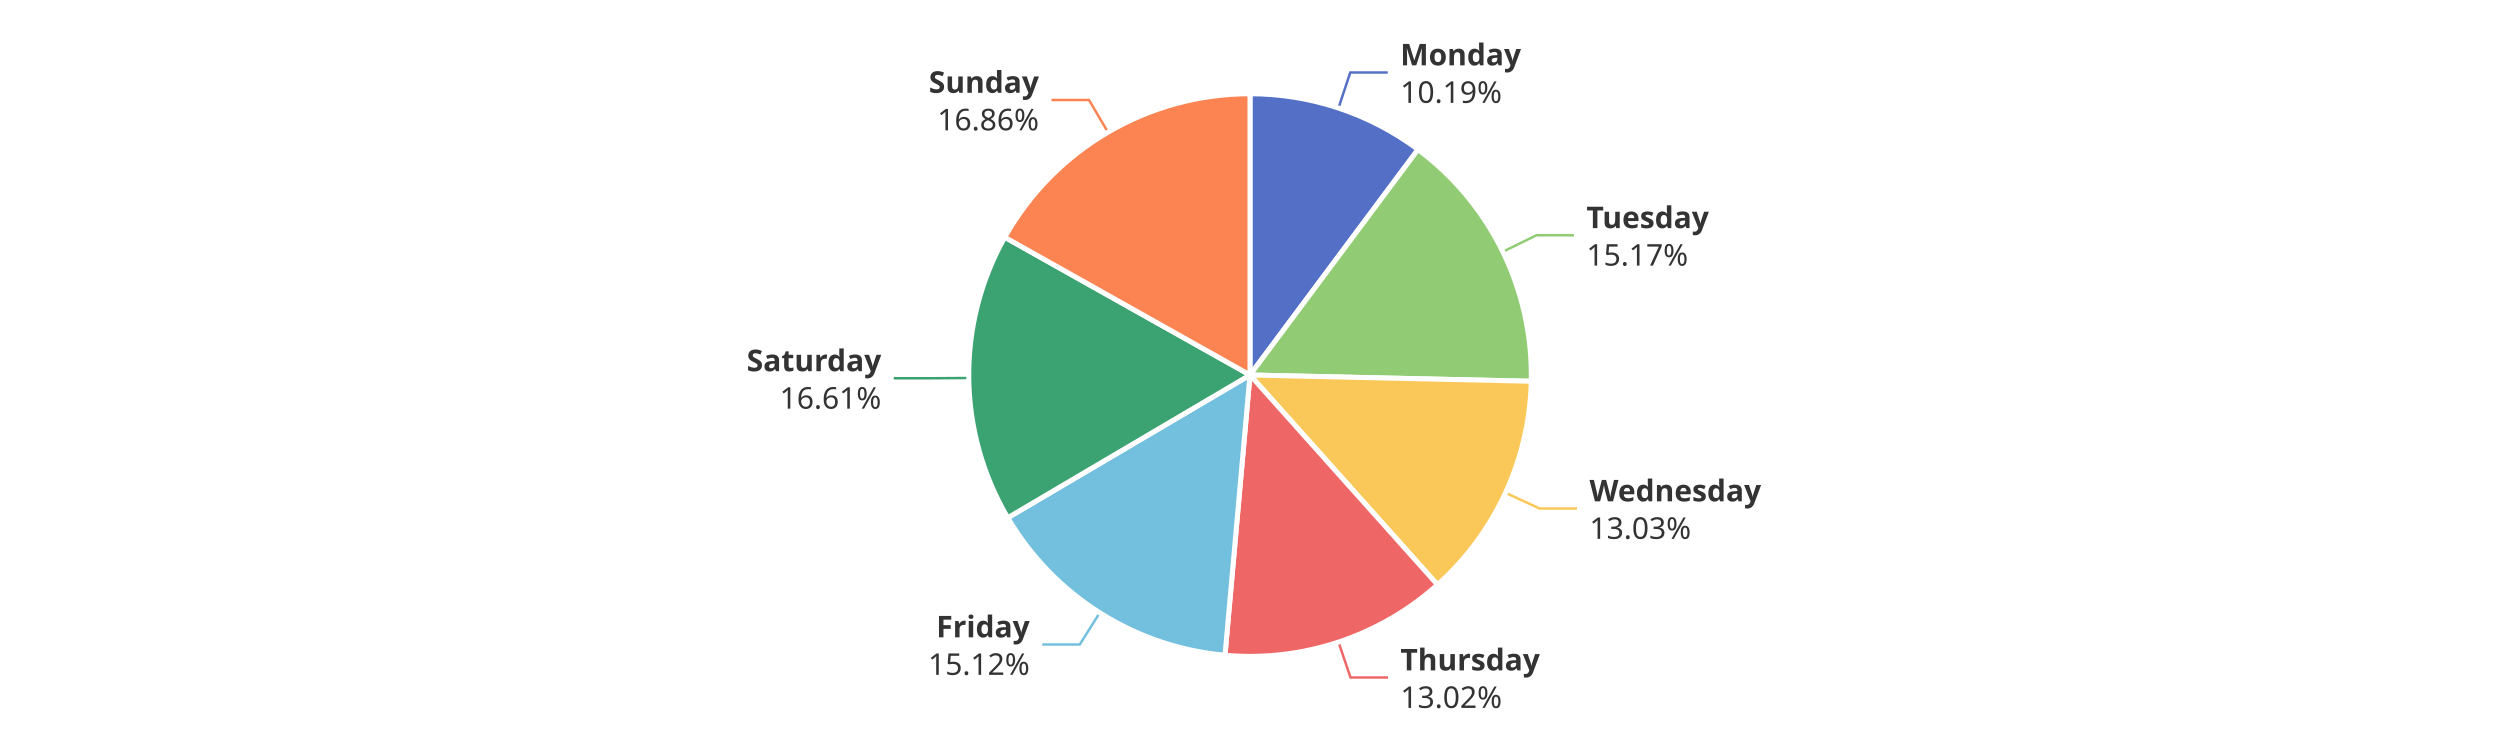
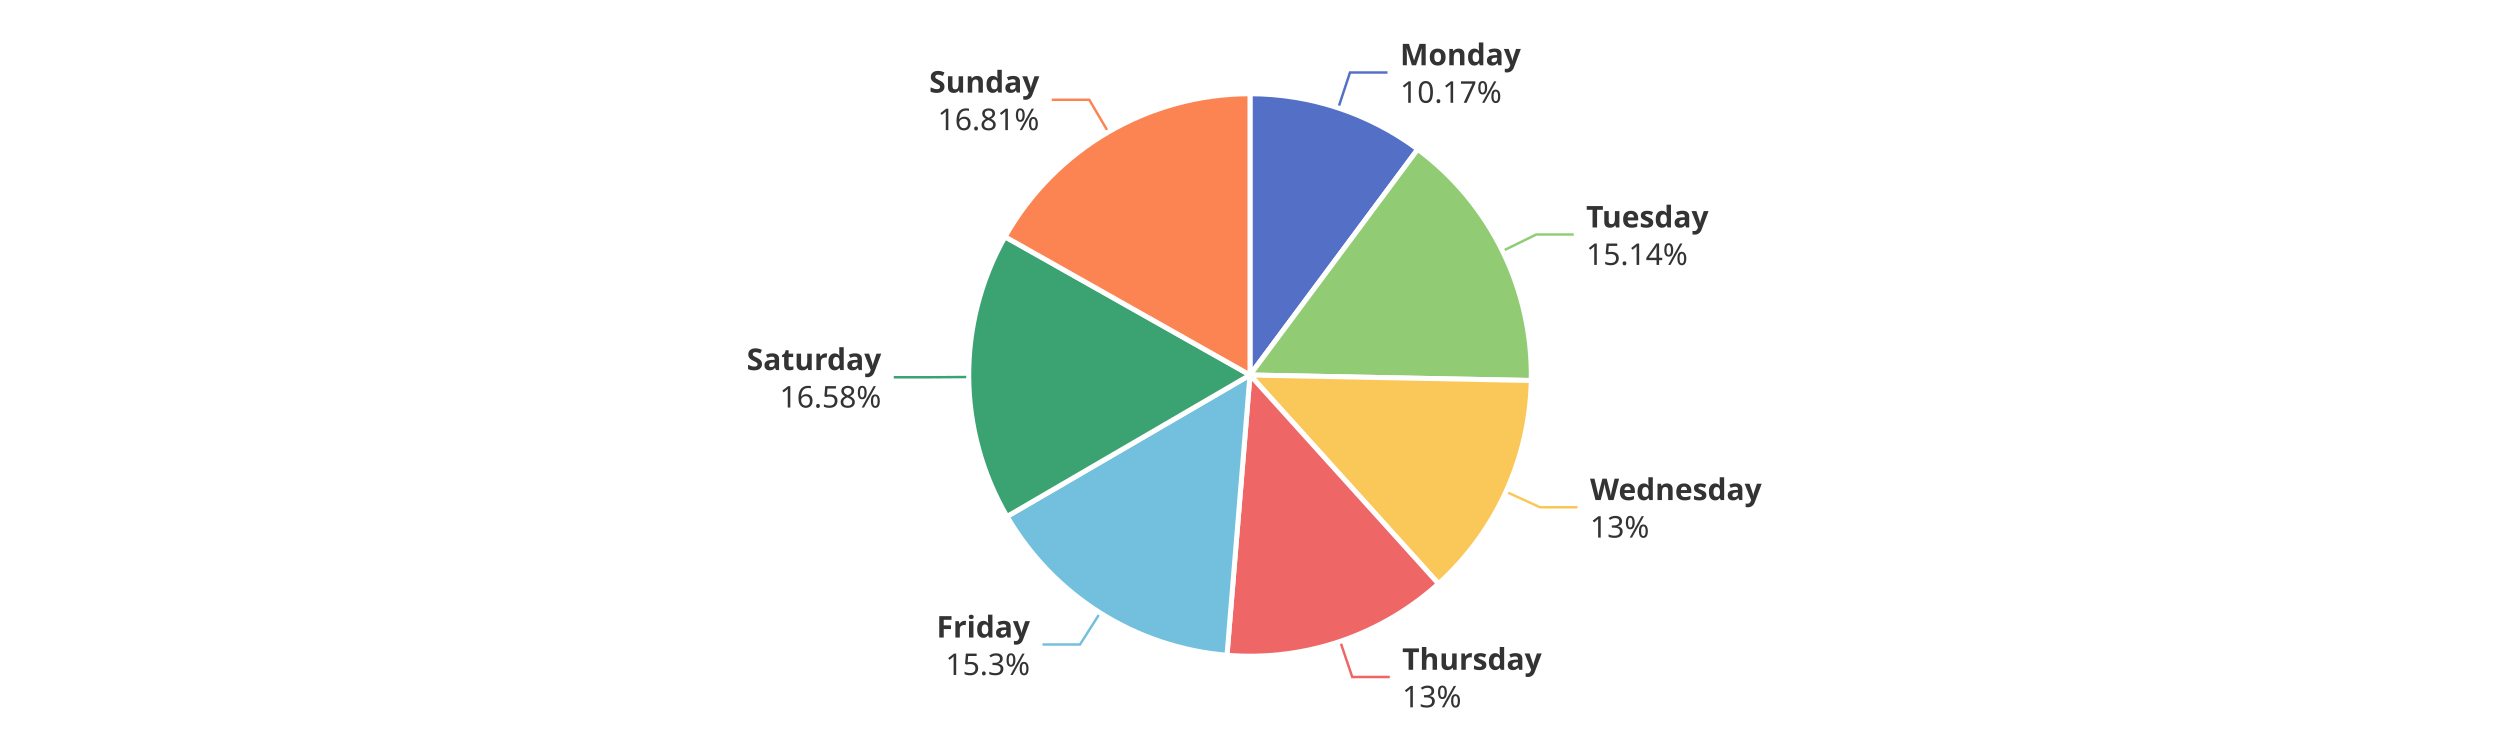
<svg xmlns="http://www.w3.org/2000/svg" width="1000" height="300" version="1.1" baseProfile="full" viewBox="0 0 1000 300">
  <rect width="1000" height="300" x="0" y="0" id="0" fill="#ffffff" />
-   <polyline points="535.4 43.2 540.1 29 555.1 29" fill="none" stroke="#5470c6" />
-   <polyline points="601.1 100.7 614.6 94.1 629.6 94.1" fill="none" stroke="#91cc75" />
-   <polyline points="602.2 197.1 615.8 203.4 630.8 203.4" fill="none" stroke="#fac858" />
-   <polyline points="535.4 256.8 540.2 271 555.2 271" fill="none" stroke="#ee6666" />
-   <polyline points="439.9 245.1 431.9 257.8 416.9 257.8" fill="none" stroke="#73c0de" />
-   <polyline points="387.5 151.2 372.5 151.3 357.5 151.3" fill="none" stroke="#3ba272" />
-   <polyline points="443.2 52.9 435.6 40 420.6 40" fill="none" stroke="#fc8452" />
-   <path d="M500 37.5A112.5 112.5 0 0 1 567.2 59.8L500 150Z" fill="#5470c6" stroke="#fff" stroke-width="2" stroke-linejoin="round" />
-   <path d="M567.2 59.8A112.5 112.5 0 0 1 612.5 152.5L500 150Z" fill="#91cc75" stroke="#fff" stroke-width="2" stroke-linejoin="round" />
-   <path d="M612.5 152.5A112.5 112.5 0 0 1 575 233.9L500 150Z" fill="#fac858" stroke="#fff" stroke-width="2" stroke-linejoin="round" />
-   <path d="M575 233.9A112.5 112.5 0 0 1 490 262.1L500 150Z" fill="#ee6666" stroke="#fff" stroke-width="2" stroke-linejoin="round" />
-   <path d="M490 262.1A112.5 112.5 0 0 1 403.1 207.1L500 150Z" fill="#73c0de" stroke="#fff" stroke-width="2" stroke-linejoin="round" />
-   <path d="M403.1 207.1A112.5 112.5 0 0 1 401.9 94.9L500 150Z" fill="#3ba272" stroke="#fff" stroke-width="2" stroke-linejoin="round" />
-   <path d="M401.9 94.9A112.5 112.5 0 0 1 500 37.5L500 150Z" fill="#fc8452" stroke="#fff" stroke-width="2" stroke-linejoin="round" />
-   <path d="M0 -15l42.8 0l0 30l-42.8 0Z" transform="translate(560.1228 28.9776)" fill="none" />
-   <text dominant-baseline="central" text-anchor="start" style="font-size:12px;font-family:sans-serif;font-weight:bold;" y="-7.5" transform="translate(560.1228 28.9776)" fill="#333" stroke="rgb(255,255,255)" stroke-width="2" paint-order="stroke" stroke-miterlimit="2">Monday</text>
-   <text dominant-baseline="central" text-anchor="start" style="font-size:12px;font-family:sans-serif;" y="7.5" transform="translate(560.1228 28.9776)" fill="#333" stroke="rgb(255,255,255)" stroke-width="2" paint-order="stroke" stroke-miterlimit="2">10.19%</text>
-   <path d="M0 -15l46.2 0l0 30l-46.2 0Z" transform="translate(634.5865 94.0877)" fill="none" />
-   <text dominant-baseline="central" text-anchor="start" style="font-size:12px;font-family:sans-serif;font-weight:bold;" y="-7.5" transform="translate(634.5865 94.0877)" fill="#333" stroke="rgb(255,255,255)" stroke-width="2" paint-order="stroke" stroke-miterlimit="2">Tuesday</text>
-   <text dominant-baseline="central" text-anchor="start" style="font-size:12px;font-family:sans-serif;" y="7.5" transform="translate(634.5865 94.0877)" fill="#333" stroke="rgb(255,255,255)" stroke-width="2" paint-order="stroke" stroke-miterlimit="2">15.17%</text>
-   <path d="M0 -15l63.6 0l0 30l-63.6 0Z" transform="translate(635.7883 203.3791)" fill="none" />
-   <text dominant-baseline="central" text-anchor="start" style="font-size:12px;font-family:sans-serif;font-weight:bold;" y="-7.5" transform="translate(635.7883 203.3791)" fill="#333" stroke="rgb(255,255,255)" stroke-width="2" paint-order="stroke" stroke-miterlimit="2">Wednesday</text>
-   <text dominant-baseline="central" text-anchor="start" style="font-size:12px;font-family:sans-serif;" y="7.5" transform="translate(635.7883 203.3791)" fill="#333" stroke="rgb(255,255,255)" stroke-width="2" paint-order="stroke" stroke-miterlimit="2">13.03%</text>
-   <path d="M0 -15l50.2 0l0 30l-50.2 0Z" transform="translate(560.1608 271.0098)" fill="none" />
-   <text dominant-baseline="central" text-anchor="start" style="font-size:12px;font-family:sans-serif;font-weight:bold;" y="-7.5" transform="translate(560.1608 271.0098)" fill="#333" stroke="rgb(255,255,255)" stroke-width="2" paint-order="stroke" stroke-miterlimit="2">Thursday</text>
-   <text dominant-baseline="central" text-anchor="start" style="font-size:12px;font-family:sans-serif;" y="7.5" transform="translate(560.1608 271.0098)" fill="#333" stroke="rgb(255,255,255)" stroke-width="2" paint-order="stroke" stroke-miterlimit="2">13.02%</text>
-   <path d="M-40.9 -15l40.9 0l0 30l-40.9 0Z" transform="translate(411.8851 257.7804)" fill="none" />
-   <text dominant-baseline="central" text-anchor="end" style="font-size:12px;font-family:sans-serif;font-weight:bold;" y="-7.5" transform="translate(411.8851 257.7804)" fill="#333" stroke="rgb(255,255,255)" stroke-width="2" paint-order="stroke" stroke-miterlimit="2">Friday</text>
-   <text dominant-baseline="central" text-anchor="end" style="font-size:12px;font-family:sans-serif;" y="7.5" transform="translate(411.8851 257.7804)" fill="#333" stroke="rgb(255,255,255)" stroke-width="2" paint-order="stroke" stroke-miterlimit="2">15.12%</text>
-   <path d="M-48.2 -15l48.2 0l0 30l-48.2 0Z" transform="translate(352.5069 151.3218)" fill="none" />
-   <text dominant-baseline="central" text-anchor="end" style="font-size:12px;font-family:sans-serif;font-weight:bold;" y="-7.5" transform="translate(352.5069 151.3218)" fill="#333" stroke="rgb(255,255,255)" stroke-width="2" paint-order="stroke" stroke-miterlimit="2">Saturday</text>
-   <text dominant-baseline="central" text-anchor="end" style="font-size:12px;font-family:sans-serif;" y="7.5" transform="translate(352.5069 151.3218)" fill="#333" stroke="rgb(255,255,255)" stroke-width="2" paint-order="stroke" stroke-miterlimit="2">16.61%</text>
-   <path d="M-40.9 -15l40.9 0l0 30l-40.9 0Z" transform="translate(415.5805 39.971)" fill="none" />
-   <text dominant-baseline="central" text-anchor="end" style="font-size:12px;font-family:sans-serif;font-weight:bold;" y="-7.5" transform="translate(415.5805 39.971)" fill="#333" stroke="rgb(255,255,255)" stroke-width="2" paint-order="stroke" stroke-miterlimit="2">Sunday</text>
-   <text dominant-baseline="central" text-anchor="end" style="font-size:12px;font-family:sans-serif;" y="7.5" transform="translate(415.5805 39.971)" fill="#333" stroke="rgb(255,255,255)" stroke-width="2" paint-order="stroke" stroke-miterlimit="2">16.86%</text>
+   <polyline points="535.3 43.2 540 29 555 29" fill="none" stroke="#5470c6" />
+   <polyline points="601 100.4 614.5 93.8 629.5 93.8" fill="none" stroke="#91cc75" />
+   <polyline points="602.4 196.7 616 202.9 631 202.9" fill="none" stroke="#fac858" />
+   <polyline points="536.1 256.6 540.9 270.8 555.9 270.8" fill="none" stroke="#ee6666" />
+   <polyline points="440 245.2 432 257.8 417 257.8" fill="none" stroke="#73c0de" />
+   <polyline points="387.5 150.8 372.5 150.9 357.5 150.9" fill="none" stroke="#3ba272" />
+   <polyline points="443.3 52.8 435.7 39.9 420.7 39.9" fill="none" stroke="#fc8452" />
+   <path d="M500 37.5A112.5 112.5 0 0 1 567.1 59.7L500 150Z" fill="#5470c6" stroke="#fff" stroke-width="2" stroke-linejoin="round" />
+   <path d="M567.1 59.7A112.5 112.5 0 0 1 612.5 152.2L500 150Z" fill="#91cc75" stroke="#fff" stroke-width="2" stroke-linejoin="round" />
+   <path d="M612.5 152.2A112.5 112.5 0 0 1 575.4 233.5L500 150Z" fill="#fac858" stroke="#fff" stroke-width="2" stroke-linejoin="round" />
+   <path d="M575.4 233.5A112.5 112.5 0 0 1 490.8 262.1L500 150Z" fill="#ee6666" stroke="#fff" stroke-width="2" stroke-linejoin="round" />
+   <path d="M490.8 262.1A112.5 112.5 0 0 1 402.8 206.6L500 150Z" fill="#73c0de" stroke="#fff" stroke-width="2" stroke-linejoin="round" />
+   <path d="M402.8 206.6A112.5 112.5 0 0 1 402 94.7L500 150Z" fill="#3ba272" stroke="#fff" stroke-width="2" stroke-linejoin="round" />
+   <path d="M402 94.7A112.5 112.5 0 0 1 500 37.5L500 150Z" fill="#fc8452" stroke="#fff" stroke-width="2" stroke-linejoin="round" />
+   <path d="M0 -15l42.8 0l0 30l-42.8 0Z" transform="translate(560.0428 28.9512)" fill="none" />
+   <text dominant-baseline="central" text-anchor="start" style="font-size:12px;font-family:sans-serif;font-weight:bold;" y="-7.5" transform="translate(560.0428 28.9512)" fill="#333" stroke="rgb(255,255,255)" stroke-width="2" paint-order="stroke" stroke-miterlimit="2">Monday</text>
+   <text dominant-baseline="central" text-anchor="start" style="font-size:12px;font-family:sans-serif;" y="7.5" transform="translate(560.0428 28.9512)" fill="#333" stroke="rgb(255,255,255)" stroke-width="2" paint-order="stroke" stroke-miterlimit="2">10.17%</text>
+   <path d="M0 -15l46.2 0l0 30l-46.2 0Z" transform="translate(634.457 93.8231)" fill="none" />
+   <text dominant-baseline="central" text-anchor="start" style="font-size:12px;font-family:sans-serif;font-weight:bold;" y="-7.5" transform="translate(634.457 93.8231)" fill="#333" stroke="rgb(255,255,255)" stroke-width="2" paint-order="stroke" stroke-miterlimit="2">Tuesday</text>
+   <text dominant-baseline="central" text-anchor="start" style="font-size:12px;font-family:sans-serif;" y="7.5" transform="translate(634.457 93.8231)" fill="#333" stroke="rgb(255,255,255)" stroke-width="2" paint-order="stroke" stroke-miterlimit="2">15.14%</text>
+   <path d="M0 -15l63.6 0l0 30l-63.6 0Z" transform="translate(636.0159 202.8826)" fill="none" />
+   <text dominant-baseline="central" text-anchor="start" style="font-size:12px;font-family:sans-serif;font-weight:bold;" y="-7.5" transform="translate(636.0159 202.8826)" fill="#333" stroke="rgb(255,255,255)" stroke-width="2" paint-order="stroke" stroke-miterlimit="2">Wednesday</text>
+   <text dominant-baseline="central" text-anchor="start" style="font-size:12px;font-family:sans-serif;" y="7.5" transform="translate(636.0159 202.8826)" fill="#333" stroke="rgb(255,255,255)" stroke-width="2" paint-order="stroke" stroke-miterlimit="2">13%</text>
+   <path d="M0 -15l50.2 0l0 30l-50.2 0Z" transform="translate(560.8784 270.7692)" fill="none" />
+   <text dominant-baseline="central" text-anchor="start" style="font-size:12px;font-family:sans-serif;font-weight:bold;" y="-7.5" transform="translate(560.8784 270.7692)" fill="#333" stroke="rgb(255,255,255)" stroke-width="2" paint-order="stroke" stroke-miterlimit="2">Thursday</text>
+   <text dominant-baseline="central" text-anchor="start" style="font-size:12px;font-family:sans-serif;" y="7.5" transform="translate(560.8784 270.7692)" fill="#333" stroke="rgb(255,255,255)" stroke-width="2" paint-order="stroke" stroke-miterlimit="2">13%</text>
+   <path d="M-34.2 -15l34.2 0l0 30l-34.2 0Z" transform="translate(411.9928 257.8484)" fill="none" />
+   <text dominant-baseline="central" text-anchor="end" style="font-size:12px;font-family:sans-serif;font-weight:bold;" y="-7.5" transform="translate(411.9928 257.8484)" fill="#333" stroke="rgb(255,255,255)" stroke-width="2" paint-order="stroke" stroke-miterlimit="2">Friday</text>
+   <text dominant-baseline="central" text-anchor="end" style="font-size:12px;font-family:sans-serif;" y="7.5" transform="translate(411.9928 257.8484)" fill="#333" stroke="rgb(255,255,255)" stroke-width="2" paint-order="stroke" stroke-miterlimit="2">15.3%</text>
+   <path d="M-48.2 -15l48.2 0l0 30l-48.2 0Z" transform="translate(352.5029 150.8611)" fill="none" />
+   <text dominant-baseline="central" text-anchor="end" style="font-size:12px;font-family:sans-serif;font-weight:bold;" y="-7.5" transform="translate(352.5029 150.8611)" fill="#333" stroke="rgb(255,255,255)" stroke-width="2" paint-order="stroke" stroke-miterlimit="2">Saturday</text>
+   <text dominant-baseline="central" text-anchor="end" style="font-size:12px;font-family:sans-serif;" y="7.5" transform="translate(352.5029 150.8611)" fill="#333" stroke="rgb(255,255,255)" stroke-width="2" paint-order="stroke" stroke-miterlimit="2">16.58%</text>
+   <path d="M-40.9 -15l40.9 0l0 30l-40.9 0Z" transform="translate(415.7247 39.8867)" fill="none" />
+   <text dominant-baseline="central" text-anchor="end" style="font-size:12px;font-family:sans-serif;font-weight:bold;" y="-7.5" transform="translate(415.7247 39.8867)" fill="#333" stroke="rgb(255,255,255)" stroke-width="2" paint-order="stroke" stroke-miterlimit="2">Sunday</text>
+   <text dominant-baseline="central" text-anchor="end" style="font-size:12px;font-family:sans-serif;" y="7.5" transform="translate(415.7247 39.8867)" fill="#333" stroke="rgb(255,255,255)" stroke-width="2" paint-order="stroke" stroke-miterlimit="2">16.81%</text>
</svg>
